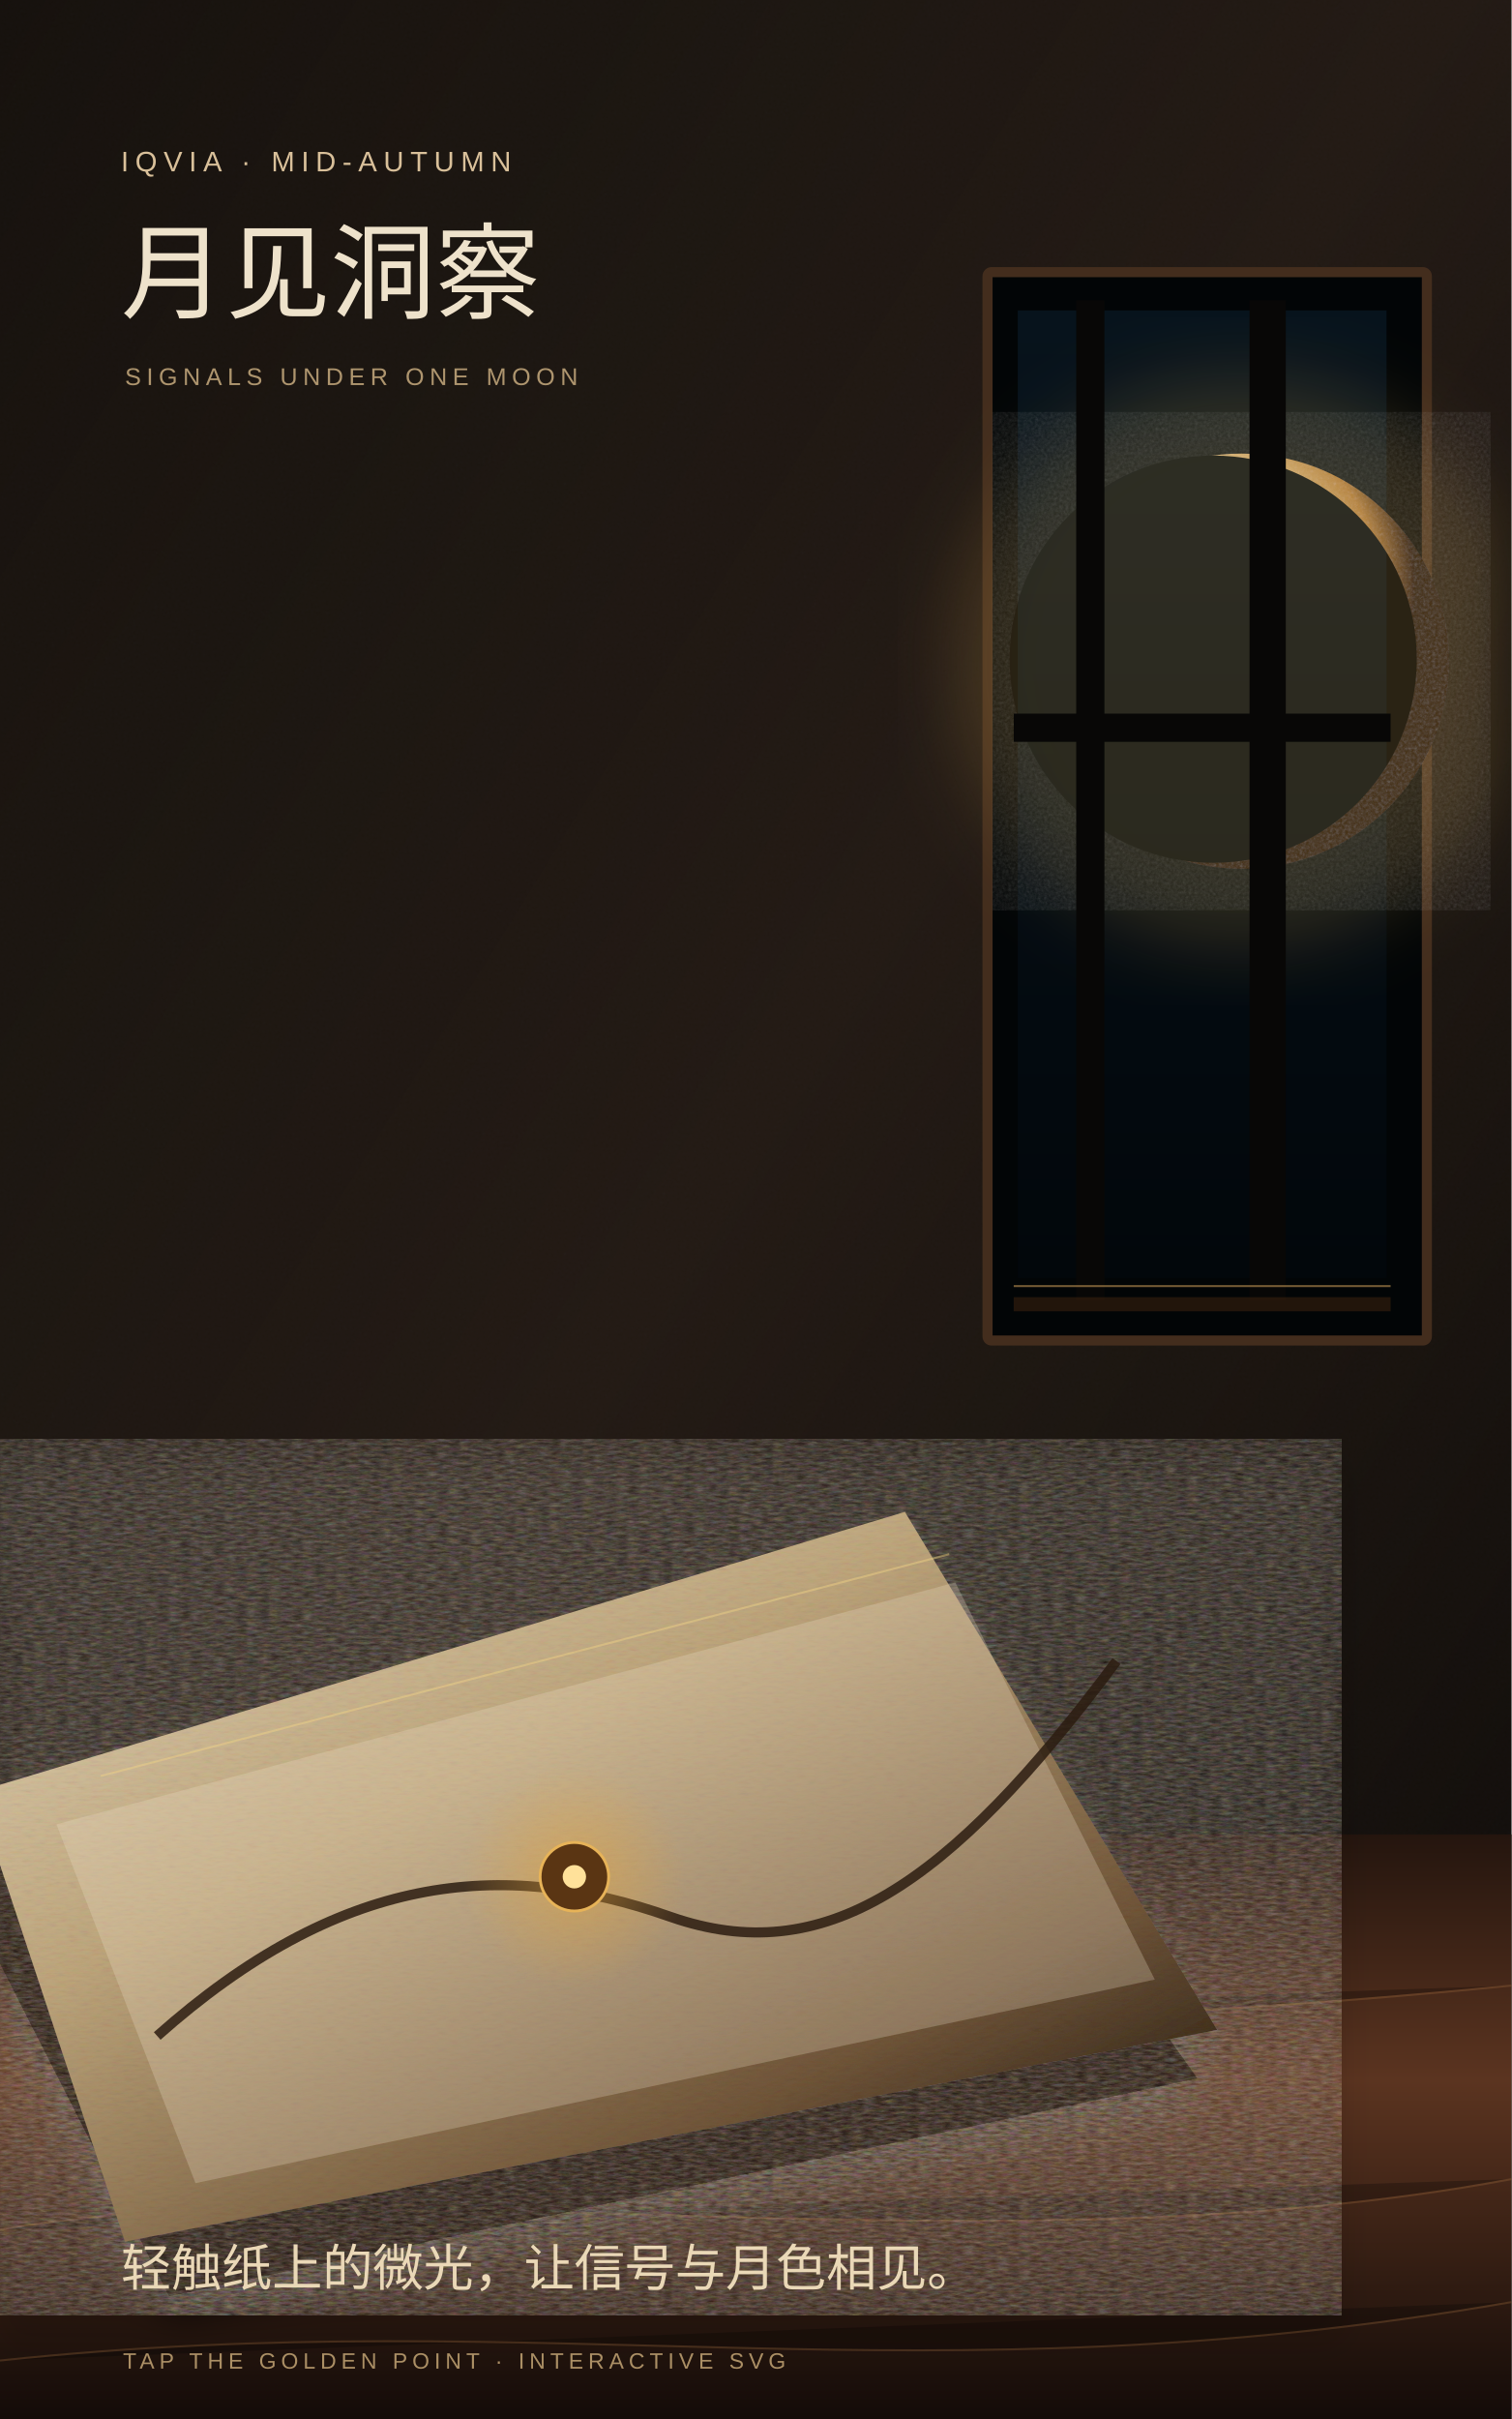
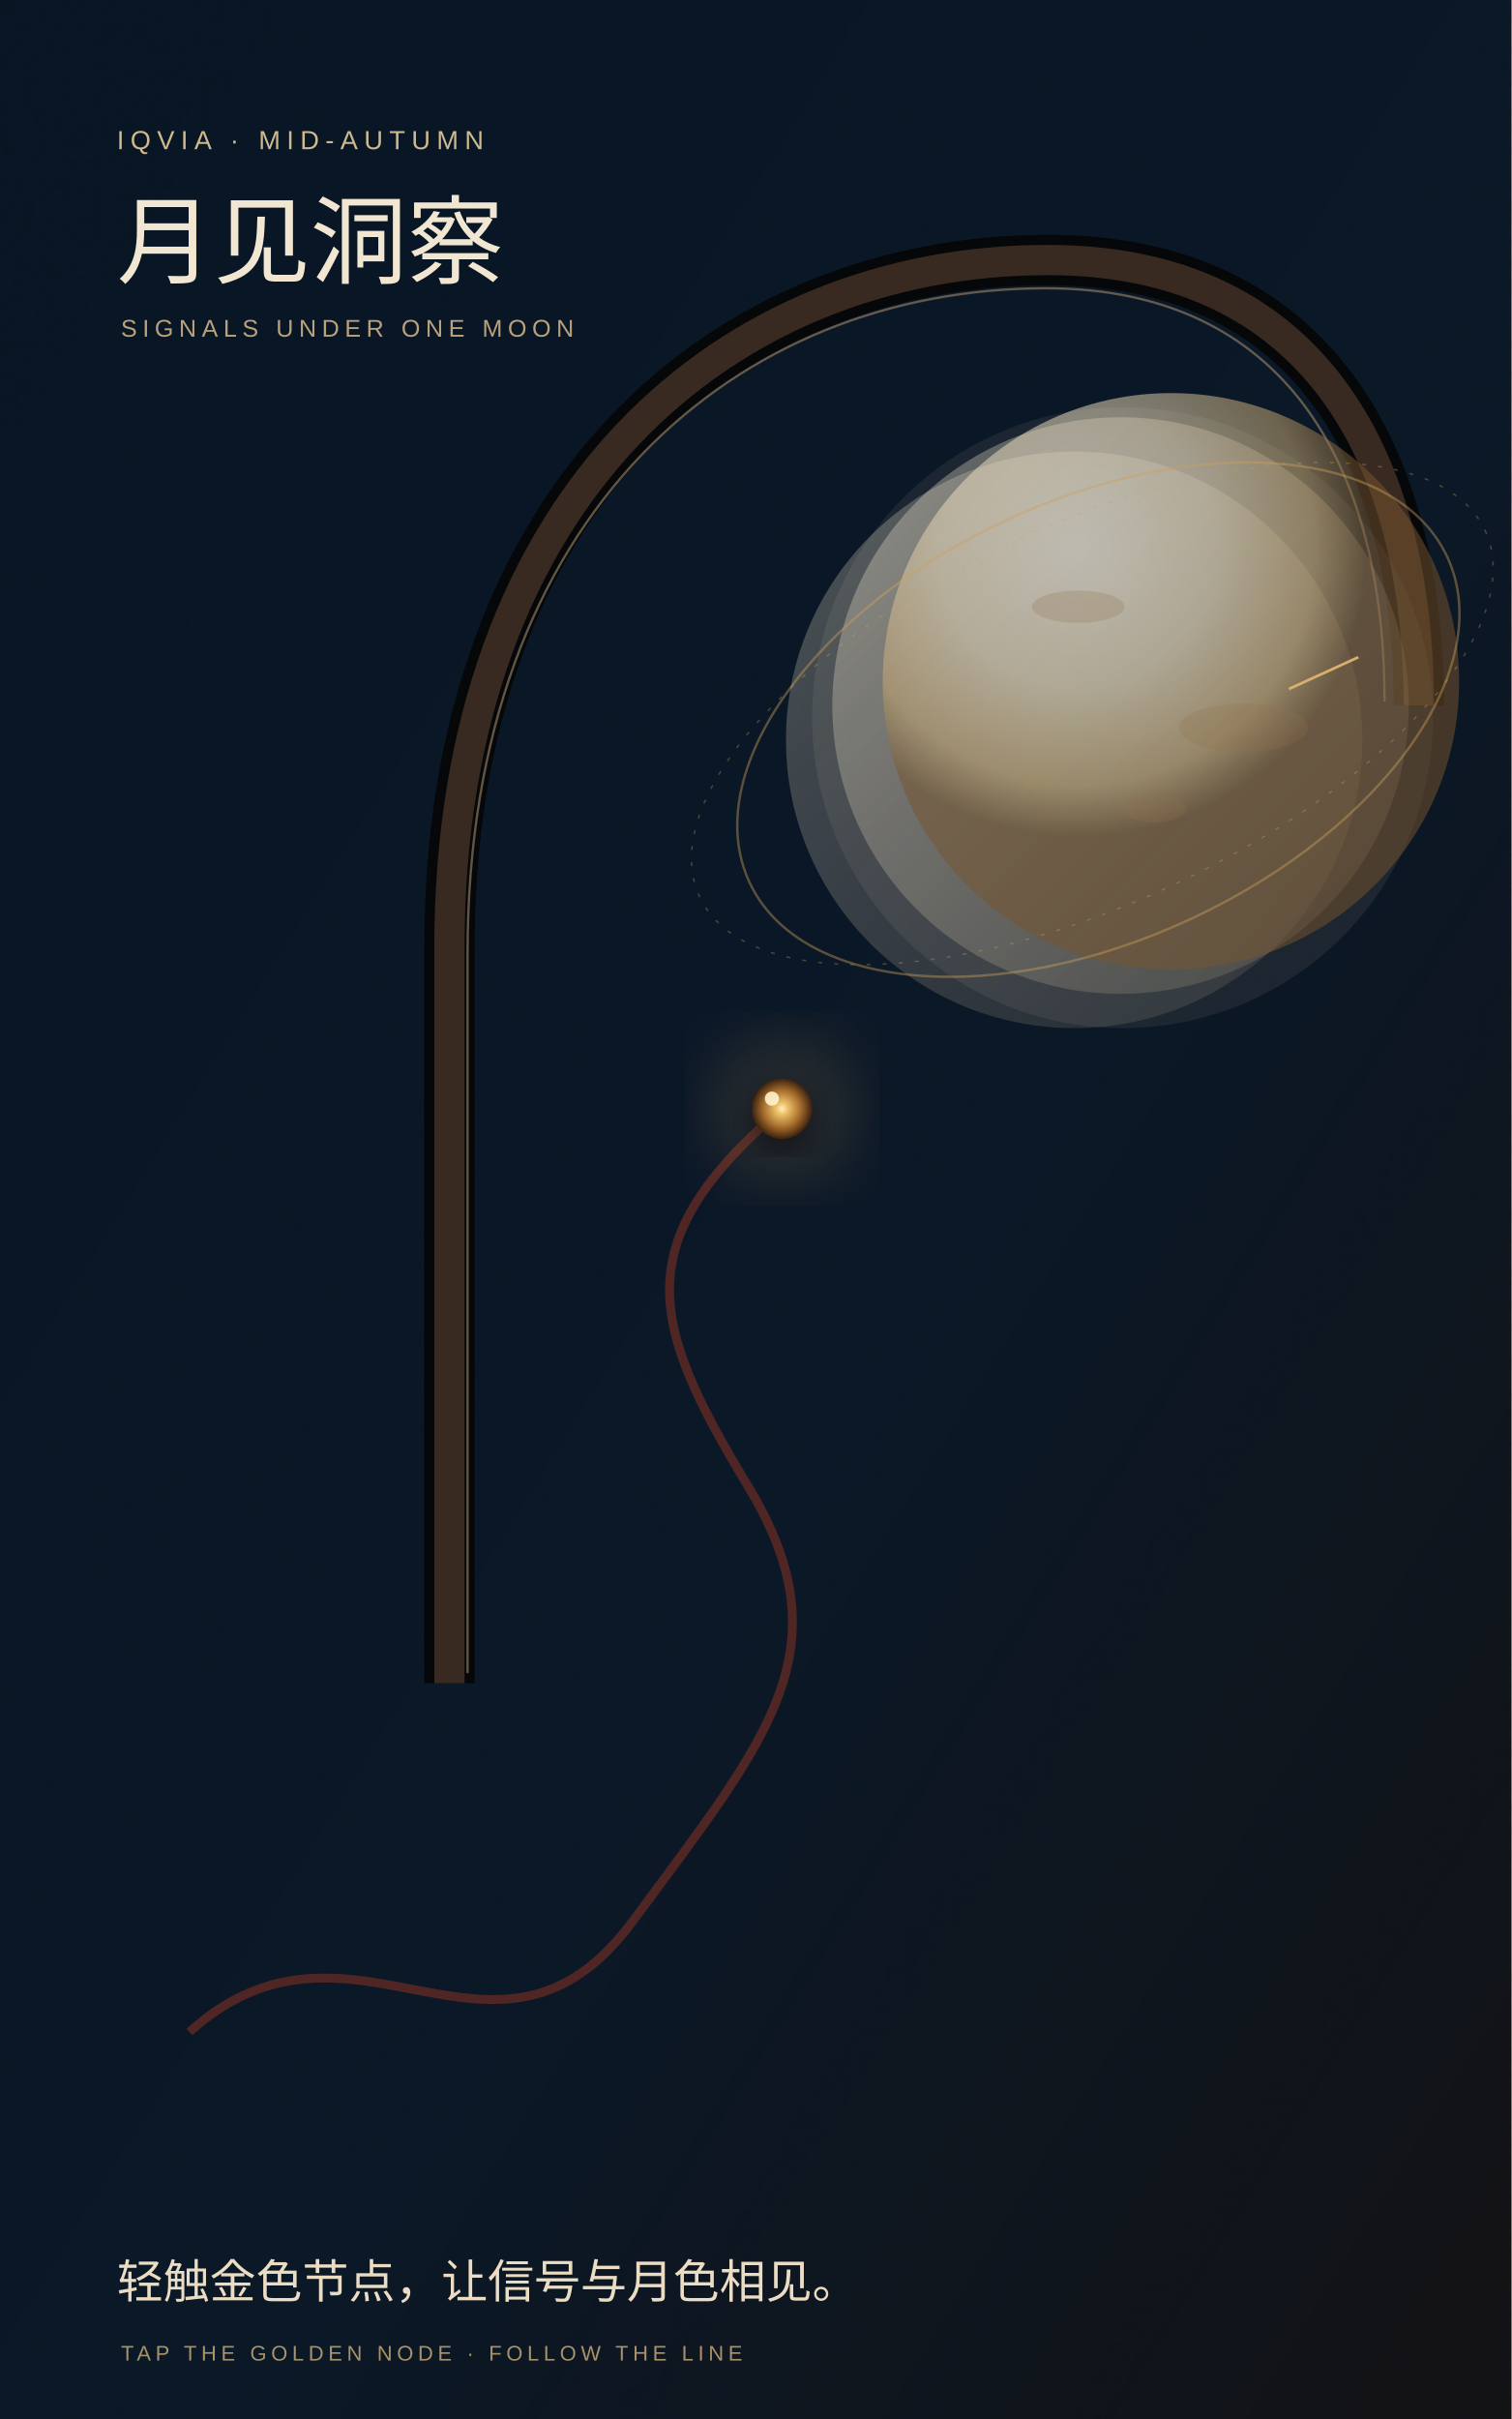
- <svg xmlns="http://www.w3.org/2000/svg" viewBox="0 0 750 1200" role="img" aria-labelledby="svgTitle svgDesc">
+ <svg xmlns="http://www.w3.org/2000/svg" viewBox="0 0 750 1200" role="img" aria-labelledby="title desc">
  <defs>
-     <linearGradient id="wall" x1="0" y1="0" x2="1" y2="1">
-       <stop stop-color="#0a0908" />
-       <stop offset=".48" stop-color="#18130f" />
-       <stop offset="1" stop-color="#020304" />
+     <linearGradient id="night" x1="0" y1="0" x2="1" y2="1">
+       <stop stop-color="#071423" />
+       <stop offset=".58" stop-color="#0a1725" />
+       <stop offset="1" stop-color="#15100e" />
    </linearGradient>
-     <linearGradient id="night" x1="0" y1="0" x2="0" y2="1">
-       <stop stop-color="#07131c" />
-       <stop offset="1" stop-color="#02070b" />
+     <radialGradient id="moon" cx="34%" cy="27%">
+       <stop stop-color="#fff9e8" />
+       <stop offset=".48" stop-color="#ecddbd" />
+       <stop offset=".82" stop-color="#c9aa72" />
+       <stop offset="1" stop-color="#76552e" />
+     </radialGradient>
+     <linearGradient id="paper" x1="0" y1="0" x2="1" y2="1">
+       <stop stop-color="#eee5d2" stop-opacity=".86" />
+       <stop offset="1" stop-color="#b6a183" stop-opacity=".36" />
    </linearGradient>
-     <linearGradient id="wood" x1="0" y1="0" x2="0" y2="1">
-       <stop stop-color="#24150e" />
-       <stop offset=".42" stop-color="#5b3420" />
-       <stop offset="1" stop-color="#130b08" />
+     <linearGradient id="beam" x1=".5" y1="0" x2=".5" y2="1">
+       <stop stop-color="#f7dfa7" stop-opacity=".30" />
+       <stop offset="1" stop-color="#d9a959" stop-opacity="0" />
    </linearGradient>
-     <linearGradient id="paper" x1="0" y1="0" x2=".87" y2="1">
-       <stop stop-color="#e6dac1" />
-       <stop offset=".4" stop-color="#bca57d" />
-       <stop offset=".77" stop-color="#70563a" />
-       <stop offset="1" stop-color="#21170f" />
-     </linearGradient>
-     <radialGradient id="moon" cx="42%" cy="32%">
-       <stop stop-color="#fffbe8" />
-       <stop offset=".5" stop-color="#edd39a" />
-       <stop offset=".82" stop-color="#b88742" />
-       <stop offset="1" stop-color="#463018" />
+     <radialGradient id="orb">
+       <stop stop-color="#fff0c4" />
+       <stop offset=".18" stop-color="#efc46b" />
+       <stop offset=".62" stop-color="#a56b2c" />
+       <stop offset="1" stop-color="#3b2210" />
    </radialGradient>
-     <radialGradient id="goldGlow">
-       <stop stop-color="#f7cb71" stop-opacity=".94" />
-       <stop offset=".22" stop-color="#e7a73b" stop-opacity=".38" />
-       <stop offset="1" stop-color="#e7a73b" stop-opacity="0" />
-     </radialGradient>
-     <linearGradient id="beam" x1="0" y1="0" x2=".32" y2="1">
-       <stop stop-color="#f8e5ad" stop-opacity=".42" />
-       <stop offset=".58" stop-color="#d7a650" stop-opacity=".12" />
-       <stop offset="1" stop-color="#bd8034" stop-opacity="0" />
-     </linearGradient>
-     <filter id="grain">
-       <feTurbulence type="fractalNoise" baseFrequency=".67" numOctaves="3" seed="17" result="n" />
-       <feColorMatrix in="n" type="saturate" values="0" result="m" />
-       <feComponentTransfer in="m">
-         <feFuncA type="table" tableValues="0 .16" />
+     <filter id="paperTexture" x="-15%" y="-15%" width="130%" height="130%">
+       <feTurbulence type="fractalNoise" baseFrequency=".18" numOctaves="3" seed="18" result="n" />
+       <feColorMatrix in="n" values="1 0 0 0 .35 0 1 0 0 .28 0 0 1 0 .19 0 0 0 .22 0" result="grain" />
+       <feBlend in="SourceGraphic" in2="grain" mode="multiply" />
+     </filter>
+     <filter id="soft">
+       <feGaussianBlur stdDeviation="13" />
+     </filter>
+     <filter id="shadow" x="-30%" y="-30%" width="160%" height="160%">
+       <feGaussianBlur in="SourceAlpha" stdDeviation="8" />
+       <feOffset dy="8" />
+       <feComponentTransfer>
+         <feFuncA type="table" tableValues="0 .42" />
      </feComponentTransfer>
-       <feBlend in="SourceGraphic" mode="soft-light" />
+       <feMerge>
+         <feMergeNode />
+         <feMergeNode in="SourceGraphic" />
+       </feMerge>
    </filter>
-     <filter id="paperGrain">
-       <feTurbulence type="fractalNoise" baseFrequency=".18 .72" numOctaves="4" seed="31" result="n" />
-       <feColorMatrix in="n" values="1 0 0 0 .35 0 1 0 0 .25 0 0 1 0 .12 0 0 0 .35 0" result="c" />
-       <feBlend in="SourceGraphic" in2="c" mode="multiply" />
-     </filter>
-     <filter id="blur">
-       <feGaussianBlur stdDeviation="18" />
-     </filter>
-     <filter id="shadow" x="-30%" y="-30%" width="170%" height="170%">
-       <feGaussianBlur in="SourceAlpha" stdDeviation="9" result="b" />
-       <feOffset in="b" dy="12" result="o" />
-       <feColorMatrix in="o" values="0 0 0 0 0 0 0 0 0 0 0 0 0 0 0 0 0 0 .72 0" />
-       <feBlend in="SourceGraphic" />
-     </filter>
-     <mask id="crescent">
-       <rect width="750" height="1200" fill="white" />
-       <circle cx="602" cy="327" r="101" fill="black" />
-     </mask>
+     <path id="redPath" d="M94 1008 C 175 935, 246 1045, 314 953 S 420 818, 371 737 S 311 616, 388 550" />
+     <path id="logicPath" d="M389 550 C 450 511, 485 480, 513 436 C 550 378, 616 353, 674 326" />
  </defs>
-   <rect width="750" height="1200" fill="url(#wall)" />
-   <rect width="750" height="1200" fill="#896040" opacity=".10" filter="url(#grain)" />
-   <path d="M0 910H750V1200H0Z" fill="url(#wood)" />
-   <g opacity=".26" stroke="#b47b45" stroke-width="1">
-     <path d="M0 1011C184 978 336 1026 750 985" />
-     <path d="M0 1106C186 1074 495 1129 750 1081" />
-     <path d="M0 1171C273 1142 457 1193 750 1142" />
+   <rect width="750" height="1200" fill="url(#night)" />
+   <rect width="750" height="1200" fill="#0e1d2d" opacity=".22" filter="url(#paperTexture)" />
+   <text x="58" y="74" fill="#cfb98d" font-family="Arial,Microsoft YaHei,sans-serif" font-size="13" letter-spacing="3.1">IQVIA · MID-AUTUMN</text>
+   <text x="58" y="137" fill="#f1e6d1" font-family="Songti SC,STSong,serif" font-size="48">月见洞察</text>
+   <text x="60" y="167" fill="#b9a27b" font-family="Arial,Microsoft YaHei,sans-serif" font-size="12" letter-spacing="2.7">SIGNALS UNDER ONE MOON</text>
+   <path d="M223 835 V470 C223 245 361 129 520 129 C651 129 704 226 704 350" fill="none" stroke="#050708" stroke-width="25" />
+   <path d="M223 835 V470 C223 245 361 129 520 129 C651 129 704 226 704 350" fill="none" stroke="#382a20" stroke-width="15" />
+   <path d="M232 830 V473 C232 254 366 143 519 143 C637 143 687 230 687 348" fill="none" stroke="#8d795f" stroke-width="1.15" opacity=".68" />
+   <g id="moonLayers" transform="translate(0 0)">
+     <circle cx="557" cy="356" r="154" fill="#e5d8c0" opacity=".08" />
+     <circle cx="533" cy="367" r="143" fill="url(#paper)" opacity=".35" />
+     <circle cx="556" cy="350" r="143" fill="url(#paper)" opacity=".44" />
+     <circle cx="581" cy="338" r="143" fill="url(#moon)" opacity=".52" />
+     <animateTransform attributeName="transform" type="translate" begin="trigger.click+.72s" dur="1.05s" values="0 0;24 -8" fill="freeze" />
  </g>
-   <text x="60" y="85" font-family="Arial,Microsoft YaHei,sans-serif" font-size="14" letter-spacing="3.2" fill="#d9c09a">IQVIA · MID-AUTUMN</text>
-   <text x="60" y="154" font-family="Songti SC,STSong,serif" font-size="52" fill="#eee2cb">月见洞察</text>
-   <text x="62" y="191" font-family="Arial,Microsoft YaHei,sans-serif" font-size="12" letter-spacing="2.7" fill="#ae956e">SIGNALS UNDER ONE MOON</text>
-   <rect x="490" y="135" width="218" height="530" rx="2" fill="#020506" stroke="#432d1d" stroke-width="5" />
-   <rect x="505" y="154" width="183" height="480" fill="url(#night)" />
-   <circle cx="616" cy="328" r="142" fill="#dfad51" opacity=".18" filter="url(#blur)" />
-   <g id="moonGroup" mask="url(#crescent)">
-     <circle cx="616" cy="328" r="103" fill="url(#moon)" filter="url(#grain)" />
-     <g fill="#6e4b23" opacity=".23">
-       <ellipse cx="584" cy="292" rx="22" ry="9" />
-       <ellipse cx="644" cy="347" rx="31" ry="13" />
-       <ellipse cx="600" cy="374" rx="15" ry="8" />
-     </g>
+   <circle id="fullMoon" cx="581" cy="338" r="143" fill="url(#moon)" opacity="0">
+     <animate attributeName="opacity" begin="trigger.click+1.48s" dur=".55s" values="0;1" fill="freeze" />
+   </circle>
+   <g fill="#8d704a" opacity=".24">
+     <ellipse cx="535" cy="301" rx="23" ry="8" />
+     <ellipse cx="617" cy="361" rx="32" ry="12" />
+     <ellipse cx="573" cy="401" rx="16" ry="7" />
  </g>
-   <circle id="fullMoon" cx="616" cy="328" r="103" fill="url(#moon)" opacity="0">
-     <animate attributeName="opacity" begin="signal.click+1.7s" dur=".6s" from="0" to="1" fill="freeze" />
-     <animate attributeName="r" begin="signal.click+1.7s" dur=".9s" from="103" to="121" fill="freeze" />
-   </circle>
-   <g fill="#080706">
-     <rect x="534" y="149" width="14" height="496" />
-     <rect x="620" y="149" width="18" height="496" />
-     <rect x="503" y="354" width="187" height="14" />
+   <ellipse cx="545" cy="357" rx="191" ry="109" transform="rotate(-25 545 357)" fill="none" stroke="#cba05b" stroke-width="1.2" opacity=".42" />
+   <ellipse cx="542" cy="354" rx="215" ry="94" transform="rotate(-25 542 354)" fill="none" stroke="#cba05b" stroke-width=".7" opacity=".35" stroke-dasharray="2 6" />
+   <use href="#logicPath" fill="none" stroke="#d8b06d" stroke-width="1.35" stroke-dasharray="330" stroke-dashoffset="330">
+     <animate attributeName="stroke-dashoffset" begin="trigger.click+.38s" dur="1.15s" values="330;0" fill="freeze" />
+   </use>
+   <g id="logicNodes" opacity="0" fill="#ebc675">
+     <circle cx="443" cy="505" r="3" />
+     <circle cx="491" cy="467" r="3" />
+     <circle cx="537" cy="410" r="3" />
+     <circle cx="598" cy="367" r="3" />
+     <circle cx="674" cy="326" r="3" />
+     <animate attributeName="opacity" begin="trigger.click+1.05s" dur=".38s" values="0;1" fill="freeze" />
  </g>
-   <g opacity=".56">
-     <path d="M503 638h187" stroke="#c99c58" />
-     <path d="M503 647h187" stroke="#3b210f" stroke-width="7" />
+   <use href="#redPath" fill="none" stroke="#5f2925" stroke-width="4.4" opacity=".82" />
+   <use href="#redPath" fill="none" stroke="#a33c2c" stroke-width="2.1" stroke-linecap="round" stroke-dasharray="760" stroke-dashoffset="760">
+     <animate attributeName="stroke-dashoffset" begin="trigger.click" dur="1.12s" values="760;0" fill="freeze" />
+   </use>
+   <g id="trigger" style="cursor:pointer" aria-label="轻触金色微光">
+     <circle cx="388" cy="550" r="40" fill="#d8a35a" opacity=".12" filter="url(#soft)">
+       <animate attributeName="opacity" values=".10;.34;.10" dur="2.2s" repeatCount="indefinite" />
+     </circle>
+     <circle cx="388" cy="550" r="15" fill="url(#orb)" filter="url(#shadow)" />
+     <circle cx="383" cy="545" r="3.5" fill="#fff4cc" opacity=".9" />
  </g>
-   <g id="papers" filter="url(#shadow)">
-     <path d="M-30 915L411 774 594 1031 84 1139Z" fill="#231811" opacity=".88" />
-     <path d="M-12 889L449 750 604 1007 62 1112Z" fill="url(#paper)" filter="url(#paperGrain)" />
-     <path d="M28 905L474 785 573 982 97 1083Z" fill="#efe2c8" opacity=".26" />
-     <path d="M50 881L471 771" stroke="#f2d486" stroke-width="1" opacity=".44" />
-     <animateTransform attributeName="transform" type="translate" values="0 0;28 -22" begin="signal.click+.72s" dur=".85s" fill="freeze" />
+   <path d="M480 475 L671 405 L720 1058 L325 1058 Z" fill="url(#beam)" opacity="0">
+     <animate attributeName="opacity" begin="trigger.click+2.05s" dur=".8s" values="0;1" fill="freeze" />
+   </path>
+   <g id="stillLife" opacity="0" filter="url(#shadow)">
+     <path d="M76 1026H372L344 1092H100Z" fill="#16110e" stroke="#8c765b" stroke-width="1" />
+     <path d="M110 1038H328L308 1074H130Z" fill="#d8c5a2" opacity=".76" filter="url(#paperTexture)" />
+     <ellipse cx="221" cy="1046" rx="50" ry="14" fill="#0c0b0b" />
+     <path d="M181 1046c5-42 75-42 80 0Z" fill="#292422" />
+     <ellipse cx="221" cy="1026" rx="29" ry="8" fill="#0d0c0c" />
+     <path d="M257 1029c29-17 37 17 14 30" fill="none" stroke="#292422" stroke-width="6" />
+     <animate attributeName="opacity" begin="trigger.click+2.35s" dur=".65s" values="0;1" fill="freeze" />
  </g>
-   <path d="M78 1010C168 930 248 921 333 951C408 977 470 937 554 824" fill="none" stroke="#2b1b10" stroke-width="5" opacity=".84" />
-   <path d="M78 1010C168 930 248 921 333 951C408 977 470 937 554 824" fill="none" stroke="#d8a448" stroke-width="2.2" stroke-linecap="round" stroke-dasharray="650" stroke-dashoffset="650">
-     <animate attributeName="stroke-dashoffset" begin="signal.click" dur="1.2s" values="650;0" fill="freeze" />
-   </path>
-   <g id="signal" style="cursor:pointer">
-     <circle cx="285" cy="931" r="55" fill="url(#goldGlow)" />
-     <circle cx="285" cy="931" r="17" fill="#5a3513" stroke="#e7b358" stroke-width="1.4" />
-     <circle cx="285" cy="931" r="5.8" fill="#ffe19a" />
-     <animate attributeName="opacity" values="1;.55;1" dur="2s" repeatCount="indefinite" />
-   </g>
-   <path id="moonBeam" d="M548 654L687 654L749 1135H393Z" fill="url(#beam)" opacity="0">
-     <animate attributeName="opacity" begin="signal.click+2.35s" dur="1.1s" from="0" to="1" fill="freeze" />
-   </path>
-   <g id="teaStillLife" opacity="0">
-     <ellipse cx="510" cy="1040" rx="95" ry="19" fill="#d2a45a" opacity=".56" />
-     <ellipse cx="510" cy="1034" rx="56" ry="13" fill="#28150d" />
-     <path d="M482 1034c6-50 50-50 56 0Z" fill="#c8a06c" />
-     <ellipse cx="510" cy="1002" rx="20" ry="6" fill="#24140d" />
-     <path d="M535 1006c25-18 36 11 15 24" fill="none" stroke="#c8a06c" stroke-width="6" />
-     <path d="M403 1063L610 1083" stroke="#e8c57e" stroke-width="1" opacity=".8" />
-     <animate attributeName="opacity" begin="signal.click+2.65s" dur=".7s" from="0" to="1" fill="freeze" />
-   </g>
-   <text x="60" y="1134" font-family="Songti SC,STSong,serif" font-size="25" fill="#ead8b7">轻触纸上的微光，让信号与月色相见。</text>
-   <text x="61" y="1175" font-family="Arial,Microsoft YaHei,sans-serif" font-size="11" letter-spacing="2.4" fill="#ab8f65">TAP THE GOLDEN POINT · INTERACTIVE SVG</text>
+   <text x="58" y="1140" fill="#ebddc4" font-family="Songti SC,STSong,serif" font-size="23">轻触金色节点，让信号与月色相见。</text>
+   <text x="60" y="1171" fill="#a99169" font-family="Arial,Microsoft YaHei,sans-serif" font-size="10.5" letter-spacing="2.25">TAP THE GOLDEN NODE · FOLLOW THE LINE</text>
</svg>
